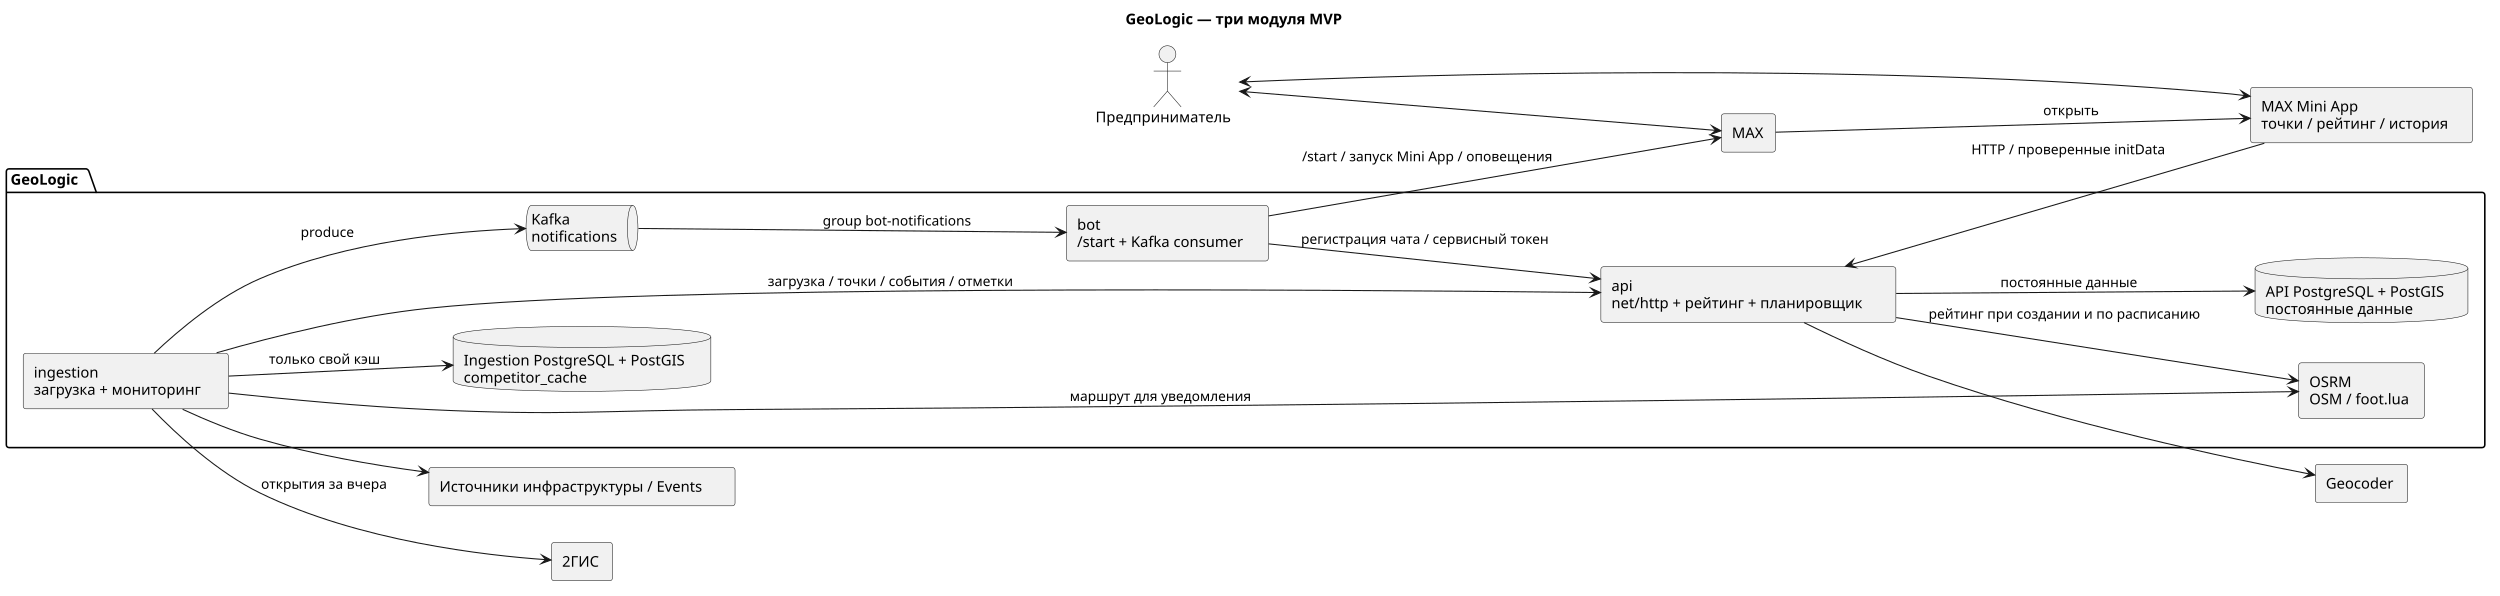
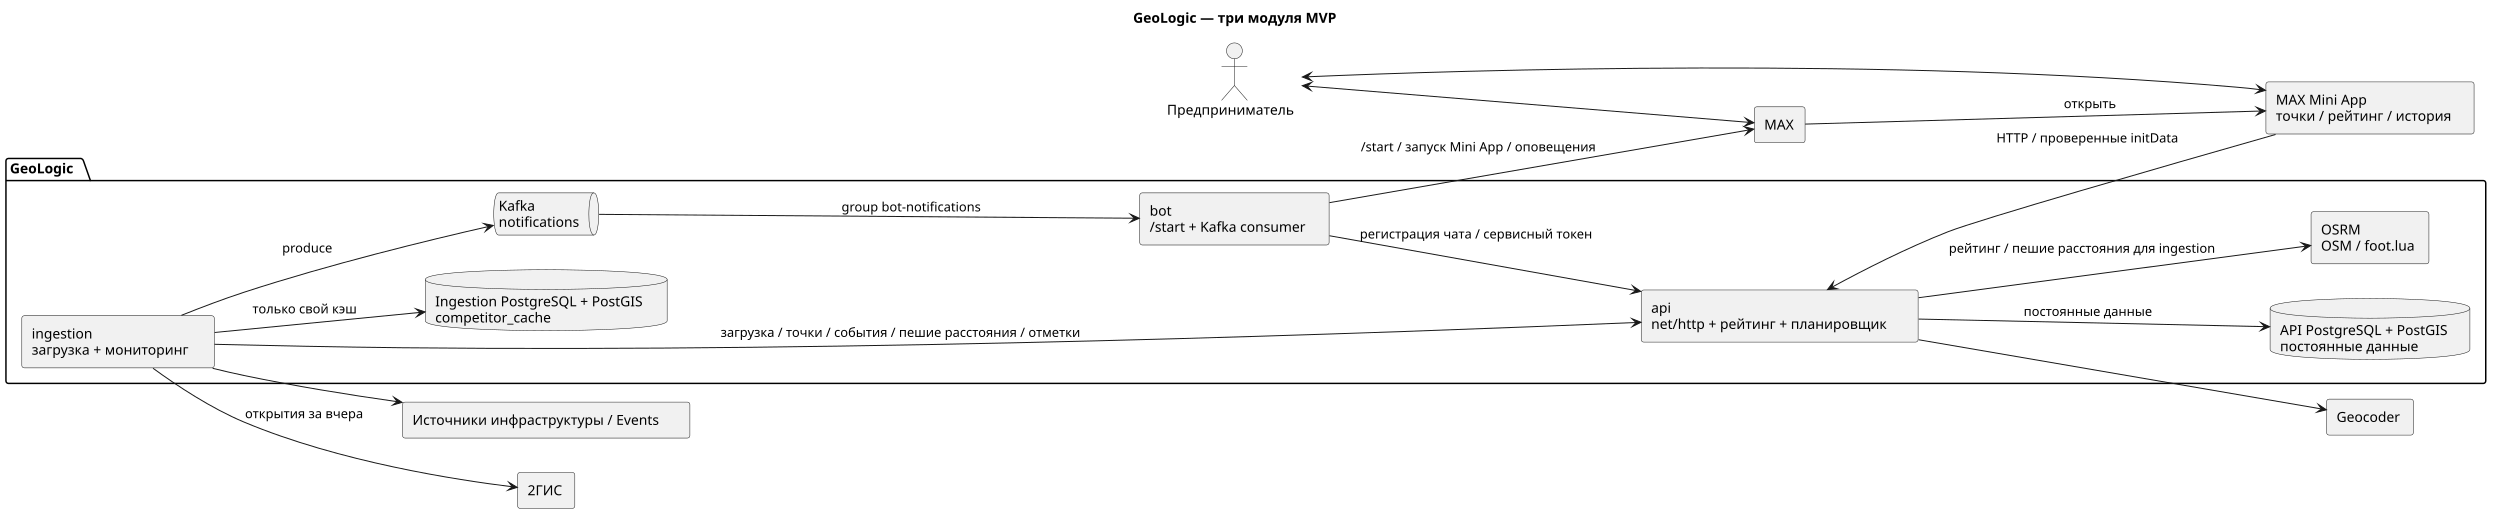
- <svg xmlns="http://www.w3.org/2000/svg" contentStyleType="text/css" data-diagram-type="DESCRIPTION" height="564px" preserveAspectRatio="none" style="width:2368px;height:564px;background:#FFFFFF;" version="1.1" viewBox="0 0 2368 564" width="2368px" zoomAndPan="magnify">
+ <svg xmlns="http://www.w3.org/2000/svg" contentStyleType="text/css" data-diagram-type="DESCRIPTION" height="527px" preserveAspectRatio="none" style="width:2523px;height:527px;background:#FFFFFF;" version="1.1" viewBox="0 0 2523 527" width="2523px" zoomAndPan="magnify">
  <defs />
  <g>
    <g class="title" data-source-line="1">
-       <text fill="#000000" font-family="sans-serif" font-size="14" font-weight="700" lengthAdjust="spacing" textLength="229.469" x="1066.071" y="22.995">GeoLogic — три модуля MVP</text>
+       <text fill="#000000" font-family="sans-serif" font-size="14" font-weight="700" lengthAdjust="spacing" textLength="229.469" x="1143.571" y="22.995">GeoLogic — три модуля MVP</text>
    </g>
    <g class="cluster" data-qualified-name="GeoLogic" data-source-line="8" id="ent0004">
-       <path d="M8.5,159.947 L81.763,159.947 A3.75,3.75 0 0 1 84.263,162.447 L91.263,182.244 L2351.11,182.244 A2.5,2.5 0 0 1 2353.61,184.744 L2353.61,421.447 A2.5,2.5 0 0 1 2351.11,423.947 L8.5,423.947 A2.5,2.5 0 0 1 6,421.447 L6,162.447 A2.5,2.5 0 0 1 8.5,159.947" fill="none" style="stroke:#000000;stroke-width:1.5;" />
+       <path d="M8.5,159.947 L81.763,159.947 A3.75,3.75 0 0 1 84.263,162.447 L91.263,182.244 L2506.11,182.244 A2.5,2.5 0 0 1 2508.61,184.744 L2508.61,384.447 A2.5,2.5 0 0 1 2506.11,386.947 L8.5,386.947 A2.5,2.5 0 0 1 6,384.447 L6,162.447 A2.5,2.5 0 0 1 8.5,159.947" fill="none" style="stroke:#000000;stroke-width:1.5;" />
      <line style="stroke:#000000;stroke-width:1.5;" x1="6" x2="91.263" y1="182.244" y2="182.244" />
      <text fill="#000000" font-family="sans-serif" font-size="14" font-weight="700" lengthAdjust="spacing" textLength="72.263" x="10" y="174.942">GeoLogic</text>
    </g>
    <g class="entity" data-qualified-name="GeoLogic.bot" data-source-line="9" id="ent0005">
-       <rect fill="#F1F1F1" height="52.594" rx="2.5" ry="2.5" style="stroke:#181818;stroke-width:0.5;" width="191.09" x="1010.24" y="194.647" />
-       <text fill="#000000" font-family="sans-serif" font-size="14" lengthAdjust="spacing" textLength="22.941" x="1020.24" y="217.642">bot</text>
-       <text fill="#000000" font-family="sans-serif" font-size="14" lengthAdjust="spacing" textLength="171.09" x="1020.24" y="233.939">/start + Kafka consumer</text>
+       <rect fill="#F1F1F1" height="52.594" rx="2.5" ry="2.5" style="stroke:#181818;stroke-width:0.5;" width="191.09" x="1150.24" y="194.647" />
+       <text fill="#000000" font-family="sans-serif" font-size="14" lengthAdjust="spacing" textLength="22.941" x="1160.24" y="217.642">bot</text>
+       <text fill="#000000" font-family="sans-serif" font-size="14" lengthAdjust="spacing" textLength="171.09" x="1160.24" y="233.939">/start + Kafka consumer</text>
    </g>
    <g class="entity" data-qualified-name="GeoLogic.api" data-source-line="10" id="ent0006">
-       <rect fill="#F1F1F1" height="52.594" rx="2.5" ry="2.5" style="stroke:#181818;stroke-width:0.5;" width="279.431" x="1516.33" y="252.647" />
-       <text fill="#000000" font-family="sans-serif" font-size="14" lengthAdjust="spacing" textLength="21.355" x="1526.33" y="275.642">api</text>
-       <text fill="#000000" font-family="sans-serif" font-size="14" lengthAdjust="spacing" textLength="259.431" x="1526.33" y="291.939">net/http + рейтинг + планировщик</text>
+       <rect fill="#F1F1F1" height="52.594" rx="2.5" ry="2.5" style="stroke:#181818;stroke-width:0.5;" width="279.431" x="1656.33" y="292.647" />
+       <text fill="#000000" font-family="sans-serif" font-size="14" lengthAdjust="spacing" textLength="21.355" x="1666.33" y="315.642">api</text>
+       <text fill="#000000" font-family="sans-serif" font-size="14" lengthAdjust="spacing" textLength="259.431" x="1666.33" y="331.939">net/http + рейтинг + планировщик</text>
    </g>
    <g class="entity" data-qualified-name="GeoLogic.worker" data-source-line="11" id="ent0007">
-       <rect fill="#F1F1F1" height="52.594" rx="2.5" ry="2.5" style="stroke:#181818;stroke-width:0.5;" width="194.255" x="22" y="334.647" />
-       <text fill="#000000" font-family="sans-serif" font-size="14" lengthAdjust="spacing" textLength="64.374" x="32" y="357.642">ingestion</text>
-       <text fill="#000000" font-family="sans-serif" font-size="14" lengthAdjust="spacing" textLength="174.255" x="32" y="373.939">загрузка + мониторинг</text>
+       <rect fill="#F1F1F1" height="52.594" rx="2.5" ry="2.5" style="stroke:#181818;stroke-width:0.5;" width="194.255" x="22" y="318.647" />
+       <text fill="#000000" font-family="sans-serif" font-size="14" lengthAdjust="spacing" textLength="64.374" x="32" y="341.642">ingestion</text>
+       <text fill="#000000" font-family="sans-serif" font-size="14" lengthAdjust="spacing" textLength="174.255" x="32" y="357.939">загрузка + мониторинг</text>
    </g>
    <g class="entity" data-qualified-name="GeoLogic.apidb" data-source-line="12" id="ent0008">
-       <path d="M2135.98,254.147 C2135.98,244.147 2236.799,244.147 2236.799,244.147 C2236.799,244.147 2337.618,244.147 2337.618,254.147 L2337.618,295.741 C2337.618,305.741 2236.799,305.741 2236.799,305.741 C2236.799,305.741 2135.98,305.741 2135.98,295.741 L2135.98,254.147" fill="#F1F1F1" style="stroke:#181818;stroke-width:0.5;" />
-       <path d="M2135.98,254.147 C2135.98,264.147 2236.799,264.147 2236.799,264.147 C2236.799,264.147 2337.618,264.147 2337.618,254.147" fill="none" style="stroke:#181818;stroke-width:0.5;" />
-       <text fill="#000000" font-family="sans-serif" font-size="14" lengthAdjust="spacing" textLength="181.638" x="2145.98" y="281.142">API PostgreSQL + PostGIS</text>
-       <text fill="#000000" font-family="sans-serif" font-size="14" lengthAdjust="spacing" textLength="149.215" x="2145.98" y="297.439">постоянные данные</text>
+       <path d="M2290.98,311.147 C2290.98,301.147 2391.799,301.147 2391.799,301.147 C2391.799,301.147 2492.618,301.147 2492.618,311.147 L2492.618,352.741 C2492.618,362.741 2391.799,362.741 2391.799,362.741 C2391.799,362.741 2290.98,362.741 2290.98,352.741 L2290.98,311.147" fill="#F1F1F1" style="stroke:#181818;stroke-width:0.5;" />
+       <path d="M2290.98,311.147 C2290.98,321.147 2391.799,321.147 2391.799,321.147 C2391.799,321.147 2492.618,321.147 2492.618,311.147" fill="none" style="stroke:#181818;stroke-width:0.5;" />
+       <text fill="#000000" font-family="sans-serif" font-size="14" lengthAdjust="spacing" textLength="181.638" x="2300.98" y="338.142">API PostgreSQL + PostGIS</text>
+       <text fill="#000000" font-family="sans-serif" font-size="14" lengthAdjust="spacing" textLength="149.215" x="2300.98" y="354.439">постоянные данные</text>
    </g>
    <g class="entity" data-qualified-name="GeoLogic.ingestiondb" data-source-line="13" id="ent0009">
-       <path d="M429.2,319.147 C429.2,309.147 551.251,309.147 551.251,309.147 C551.251,309.147 673.303,309.147 673.303,319.147 L673.303,360.741 C673.303,370.741 551.251,370.741 551.251,370.741 C551.251,370.741 429.2,370.741 429.2,360.741 L429.2,319.147" fill="#F1F1F1" style="stroke:#181818;stroke-width:0.5;" />
-       <path d="M429.2,319.147 C429.2,329.147 551.251,329.147 551.251,329.147 C551.251,329.147 673.303,329.147 673.303,319.147" fill="none" style="stroke:#181818;stroke-width:0.5;" />
-       <text fill="#000000" font-family="sans-serif" font-size="14" lengthAdjust="spacing" textLength="224.102" x="439.2" y="346.142">Ingestion PostgreSQL + PostGIS</text>
-       <text fill="#000000" font-family="sans-serif" font-size="14" lengthAdjust="spacing" textLength="125.05" x="439.2" y="362.439">competitor_cache</text>
+       <path d="M429.2,282.147 C429.2,272.147 551.251,272.147 551.251,272.147 C551.251,272.147 673.303,272.147 673.303,282.147 L673.303,323.741 C673.303,333.741 551.251,333.741 551.251,333.741 C551.251,333.741 429.2,333.741 429.2,323.741 L429.2,282.147" fill="#F1F1F1" style="stroke:#181818;stroke-width:0.5;" />
+       <path d="M429.2,282.147 C429.2,292.147 551.251,292.147 551.251,292.147 C551.251,292.147 673.303,292.147 673.303,282.147" fill="none" style="stroke:#181818;stroke-width:0.5;" />
+       <text fill="#000000" font-family="sans-serif" font-size="14" lengthAdjust="spacing" textLength="224.102" x="439.2" y="309.142">Ingestion PostgreSQL + PostGIS</text>
+       <text fill="#000000" font-family="sans-serif" font-size="14" lengthAdjust="spacing" textLength="125.05" x="439.2" y="325.439">competitor_cache</text>
    </g>
    <g class="entity" data-qualified-name="GeoLogic.kafka" data-source-line="14" id="ent0010">
      <path d="M503.24,194.647 L599.263,194.647 C604.263,194.647 604.263,215.944 604.263,215.944 C604.263,215.944 604.263,237.241 599.263,237.241 L503.24,237.241 C498.24,237.241 498.24,215.944 498.24,215.944 C498.24,215.944 498.24,194.647 503.24,194.647" fill="#F1F1F1" style="stroke:#181818;stroke-width:0.5;" />
      <path d="M599.263,194.647 C594.263,194.647 594.263,215.944 594.263,215.944 C594.263,237.241 599.263,237.241 599.263,237.241" fill="none" style="stroke:#181818;stroke-width:0.5;" />
      <text fill="#000000" font-family="sans-serif" font-size="14" lengthAdjust="spacing" textLength="39.375" x="503.24" y="212.642">Kafka</text>
      <text fill="#000000" font-family="sans-serif" font-size="14" lengthAdjust="spacing" textLength="86.023" x="503.24" y="228.939">notifications</text>
    </g>
    <g class="entity" data-qualified-name="GeoLogic.osrm" data-source-line="15" id="ent0011">
-       <rect fill="#F1F1F1" height="52.594" rx="2.5" ry="2.5" style="stroke:#181818;stroke-width:0.5;" width="118.943" x="2177.32" y="343.647" />
-       <text fill="#000000" font-family="sans-serif" font-size="14" lengthAdjust="spacing" textLength="41.713" x="2187.32" y="366.642">OSRM</text>
-       <text fill="#000000" font-family="sans-serif" font-size="14" lengthAdjust="spacing" textLength="98.943" x="2187.32" y="382.939">OSM / foot.lua</text>
+       <rect fill="#F1F1F1" height="52.594" rx="2.5" ry="2.5" style="stroke:#181818;stroke-width:0.5;" width="118.943" x="2332.32" y="213.647" />
+       <text fill="#000000" font-family="sans-serif" font-size="14" lengthAdjust="spacing" textLength="41.713" x="2342.32" y="236.642">OSRM</text>
+       <text fill="#000000" font-family="sans-serif" font-size="14" lengthAdjust="spacing" textLength="98.943" x="2342.32" y="252.939">OSM / foot.lua</text>
    </g>
    <g class="entity" data-qualified-name="user" data-source-line="5" id="ent0001">
-       <ellipse cx="1105.783" cy="51.297" fill="#F1F1F1" rx="8" ry="8" style="stroke:#181818;stroke-width:0.5;" />
-       <path d="M1105.783,59.297 L1105.783,86.297 M1092.783,67.297 L1118.783,67.297 M1105.783,86.297 L1092.783,101.297 M1105.783,86.297 L1118.783,101.297" fill="none" style="stroke:#181818;stroke-width:0.5;" />
-       <text fill="#000000" font-family="sans-serif" font-size="14" lengthAdjust="spacing" textLength="136.206" x="1037.68" y="115.792">Предприниматель</text>
+       <ellipse cx="1245.783" cy="51.297" fill="#F1F1F1" rx="8" ry="8" style="stroke:#181818;stroke-width:0.5;" />
+       <path d="M1245.783,59.297 L1245.783,86.297 M1232.783,67.297 L1258.783,67.297 M1245.783,86.297 L1232.783,101.297 M1245.783,86.297 L1258.783,101.297" fill="none" style="stroke:#181818;stroke-width:0.5;" />
+       <text fill="#000000" font-family="sans-serif" font-size="14" lengthAdjust="spacing" textLength="136.206" x="1177.68" y="115.792">Предприниматель</text>
    </g>
    <g class="entity" data-qualified-name="max" data-source-line="6" id="ent0002">
-       <rect fill="#F1F1F1" height="36.297" rx="2.5" ry="2.5" style="stroke:#181818;stroke-width:0.5;" width="51.247" x="1630.42" y="107.797" />
-       <text fill="#000000" font-family="sans-serif" font-size="14" lengthAdjust="spacing" textLength="31.247" x="1640.42" y="130.792">MAX</text>
+       <rect fill="#F1F1F1" height="36.297" rx="2.5" ry="2.5" style="stroke:#181818;stroke-width:0.5;" width="51.247" x="1770.42" y="107.797" />
+       <text fill="#000000" font-family="sans-serif" font-size="14" lengthAdjust="spacing" textLength="31.247" x="1780.42" y="130.792">MAX</text>
    </g>
    <g class="entity" data-qualified-name="miniapp" data-source-line="7" id="ent0003">
-       <rect fill="#F1F1F1" height="52.594" rx="2.5" ry="2.5" style="stroke:#181818;stroke-width:0.5;" width="210.066" x="2131.76" y="82.647" />
-       <text fill="#000000" font-family="sans-serif" font-size="14" lengthAdjust="spacing" textLength="96.23" x="2141.76" y="105.642">MAX Mini App</text>
-       <text fill="#000000" font-family="sans-serif" font-size="14" lengthAdjust="spacing" textLength="190.066" x="2141.76" y="121.939">точки / рейтинг / история</text>
+       <rect fill="#F1F1F1" height="52.594" rx="2.5" ry="2.5" style="stroke:#181818;stroke-width:0.5;" width="210.066" x="2286.76" y="82.647" />
+       <text fill="#000000" font-family="sans-serif" font-size="14" lengthAdjust="spacing" textLength="96.23" x="2296.76" y="105.642">MAX Mini App</text>
+       <text fill="#000000" font-family="sans-serif" font-size="14" lengthAdjust="spacing" textLength="190.066" x="2296.76" y="121.939">точки / рейтинг / история</text>
    </g>
    <g class="entity" data-qualified-name="geo" data-source-line="17" id="ent0012">
-       <rect fill="#F1F1F1" height="36.297" rx="2.5" ry="2.5" style="stroke:#181818;stroke-width:0.5;" width="87.546" x="2193.02" y="439.797" />
-       <text fill="#000000" font-family="sans-serif" font-size="14" lengthAdjust="spacing" textLength="67.546" x="2203.02" y="462.792">Geocoder</text>
+       <rect fill="#F1F1F1" height="36.297" rx="2.5" ry="2.5" style="stroke:#181818;stroke-width:0.5;" width="87.546" x="2348.02" y="402.797" />
+       <text fill="#000000" font-family="sans-serif" font-size="14" lengthAdjust="spacing" textLength="67.546" x="2358.02" y="425.792">Geocoder</text>
    </g>
    <g class="entity" data-qualified-name="sources" data-source-line="18" id="ent0013">
-       <rect fill="#F1F1F1" height="36.297" rx="2.5" ry="2.5" style="stroke:#181818;stroke-width:0.5;" width="289.985" x="406.25" y="442.797" />
-       <text fill="#000000" font-family="sans-serif" font-size="14" lengthAdjust="spacing" textLength="269.985" x="416.25" y="465.792">Источники инфраструктуры / Events</text>
+       <rect fill="#F1F1F1" height="36.297" rx="2.5" ry="2.5" style="stroke:#181818;stroke-width:0.5;" width="289.985" x="406.25" y="405.797" />
+       <text fill="#000000" font-family="sans-serif" font-size="14" lengthAdjust="spacing" textLength="269.985" x="416.25" y="428.792">Источники инфраструктуры / Events</text>
    </g>
    <g class="entity" data-qualified-name="gis" data-source-line="19" id="ent0014">
-       <rect fill="#F1F1F1" height="36.297" rx="2.5" ry="2.5" style="stroke:#181818;stroke-width:0.5;" width="57.693" x="522.4" y="513.797" />
-       <text fill="#000000" font-family="sans-serif" font-size="14" lengthAdjust="spacing" textLength="37.693" x="532.4" y="536.792">2ГИС</text>
+       <rect fill="#F1F1F1" height="36.297" rx="2.5" ry="2.5" style="stroke:#181818;stroke-width:0.5;" width="57.693" x="522.4" y="476.797" />
+       <text fill="#000000" font-family="sans-serif" font-size="14" lengthAdjust="spacing" textLength="37.693" x="532.4" y="499.792">2ГИС</text>
    </g>
    <g class="link" data-entity-1="ent0001" data-entity-2="ent0002" data-link-type="dependency" data-source-line="20" id="lnk15">
-       <path d="M1179.273,86.896 C1301.633,96.936 1544.857,116.908 1625.097,123.488" fill="none" id="user-max" style="stroke:#181818;stroke-width:1;" />
-       <polygon fill="#181818" points="1174.29,86.487,1182.933,91.21,1179.273,86.896,1183.587,83.236,1174.29,86.487" style="stroke:#181818;stroke-width:1;stroke-linejoin:miter;stroke-miterlimit:10;" />
-       <polygon fill="#181818" points="1630.08,123.897,1621.437,119.175,1625.097,123.488,1620.783,127.148,1630.08,123.897" style="stroke:#181818;stroke-width:1;stroke-linejoin:miter;stroke-miterlimit:10;" />
+       <path d="M1319.273,86.896 C1441.633,96.936 1684.857,116.908 1765.097,123.488" fill="none" id="user-max" style="stroke:#181818;stroke-width:1;" />
+       <polygon fill="#181818" points="1314.29,86.487,1322.933,91.21,1319.273,86.896,1323.587,83.236,1314.29,86.487" style="stroke:#181818;stroke-width:1;stroke-linejoin:miter;stroke-miterlimit:10;" />
+       <polygon fill="#181818" points="1770.08,123.897,1761.437,119.175,1765.097,123.488,1760.783,127.148,1770.08,123.897" style="stroke:#181818;stroke-width:1;stroke-linejoin:miter;stroke-miterlimit:10;" />
    </g>
    <g class="link" data-entity-1="ent0005" data-entity-2="ent0002" data-link-type="dependency" data-source-line="21" id="lnk16">
-       <path d="M1201.66,204.507 C1330.99,182.097 1550.203,144.111 1625.003,131.15" fill="none" id="bot-to-max" style="stroke:#181818;stroke-width:1;" />
-       <polygon fill="#181818" points="1629.93,130.297,1620.379,127.892,1625.003,131.15,1621.745,135.775,1629.93,130.297" style="stroke:#181818;stroke-width:1;stroke-linejoin:miter;stroke-miterlimit:10;" />
-       <text fill="#000000" font-family="sans-serif" font-size="13" lengthAdjust="spacing" textLength="251.437" x="1233.33" y="152.744">/start / запуск Mini App / оповещения</text>
+       <path d="M1341.66,204.507 C1470.99,182.097 1690.203,144.111 1765.003,131.15" fill="none" id="bot-to-max" style="stroke:#181818;stroke-width:1;" />
+       <polygon fill="#181818" points="1769.93,130.297,1760.379,127.892,1765.003,131.15,1761.745,135.775,1769.93,130.297" style="stroke:#181818;stroke-width:1;stroke-linejoin:miter;stroke-miterlimit:10;" />
+       <text fill="#000000" font-family="sans-serif" font-size="13" lengthAdjust="spacing" textLength="251.437" x="1373.33" y="152.744">/start / запуск Mini App / оповещения</text>
    </g>
    <g class="link" data-entity-1="ent0001" data-entity-2="ent0003" data-link-type="dependency" data-source-line="22" id="lnk17">
-       <path d="M1179.215,77.523 C1340.085,70.653 1753.91,57.737 2101.76,87.947 C2111.38,88.787 2116.4,89.255 2126.37,90.525" fill="none" id="user-miniapp" style="stroke:#181818;stroke-width:1;" />
-       <polygon fill="#181818" points="1174.22,77.737,1183.382,81.349,1179.215,77.523,1183.041,73.356,1174.22,77.737" style="stroke:#181818;stroke-width:1;stroke-linejoin:miter;stroke-miterlimit:10;" />
-       <polygon fill="#181818" points="2131.33,91.157,2122.908,86.052,2126.37,90.525,2121.897,93.988,2131.33,91.157" style="stroke:#181818;stroke-width:1;stroke-linejoin:miter;stroke-miterlimit:10;" />
+       <path d="M1319.325,77.503 C1481.955,70.543 1903.01,57.297 2256.76,87.947 C2266.38,88.787 2271.4,89.255 2281.37,90.525" fill="none" id="user-miniapp" style="stroke:#181818;stroke-width:1;" />
+       <polygon fill="#181818" points="1314.33,77.717,1323.493,81.328,1319.325,77.503,1323.151,73.336,1314.33,77.717" style="stroke:#181818;stroke-width:1;stroke-linejoin:miter;stroke-miterlimit:10;" />
+       <polygon fill="#181818" points="2286.33,91.157,2277.908,86.052,2281.37,90.525,2276.897,93.988,2286.33,91.157" style="stroke:#181818;stroke-width:1;stroke-linejoin:miter;stroke-miterlimit:10;" />
    </g>
    <g class="link" data-entity-1="ent0002" data-entity-2="ent0003" data-link-type="dependency" data-source-line="23" id="lnk18">
-       <path d="M1681.91,125.217 C1758.4,122.967 1988.302,116.213 2126.412,112.163" fill="none" id="max-to-miniapp" style="stroke:#181818;stroke-width:1;" />
-       <polygon fill="#181818" points="2131.41,112.017,2122.297,108.282,2126.412,112.163,2122.531,116.279,2131.41,112.017" style="stroke:#181818;stroke-width:1;stroke-linejoin:miter;stroke-miterlimit:10;" />
-       <text fill="#000000" font-family="sans-serif" font-size="13" lengthAdjust="spacing" textLength="57.129" x="1935.26" y="109.124">открыть</text>
+       <path d="M1821.8,125.237 C1899.94,123.007 2139.502,116.14 2281.282,112.08" fill="none" id="max-to-miniapp" style="stroke:#181818;stroke-width:1;" />
+       <polygon fill="#181818" points="2286.28,111.937,2277.169,108.196,2281.282,112.08,2277.398,116.193,2286.28,111.937" style="stroke:#181818;stroke-width:1;stroke-linejoin:miter;stroke-miterlimit:10;" />
+       <text fill="#000000" font-family="sans-serif" font-size="13" lengthAdjust="spacing" textLength="57.129" x="2082.76" y="109.124">открыть</text>
    </g>
    <g class="link" data-entity-1="ent0003" data-entity-2="ent0006" data-link-type="dependency" data-source-line="24" id="lnk19">
-       <path d="M2144.78,135.687 C2036.42,167.517 1861.297,218.948 1752.907,250.788" fill="none" id="miniapp-to-api" style="stroke:#181818;stroke-width:1;" />
-       <polygon fill="#181818" points="1748.11,252.197,1757.872,253.498,1752.907,250.788,1755.618,245.822,1748.11,252.197" style="stroke:#181818;stroke-width:1;stroke-linejoin:miter;stroke-miterlimit:10;" />
-       <text fill="#000000" font-family="sans-serif" font-size="13" lengthAdjust="spacing" textLength="193.75" x="1867.26" y="146.094">HTTP / проверенные initData</text>
+       <path d="M2296.49,135.707 C2180.99,168.627 1996.79,221.687 1965.76,233.947 C1923.51,250.647 1881.994,271.77 1848.744,289.83" fill="none" id="miniapp-to-api" style="stroke:#181818;stroke-width:1;" />
+       <polygon fill="#181818" points="1844.35,292.217,1854.168,291.436,1848.744,289.83,1850.35,284.406,1844.35,292.217" style="stroke:#181818;stroke-width:1;stroke-linejoin:miter;stroke-miterlimit:10;" />
+       <text fill="#000000" font-family="sans-serif" font-size="13" lengthAdjust="spacing" textLength="193.75" x="2014.76" y="143.804">HTTP / проверенные initData</text>
    </g>
    <g class="link" data-entity-1="ent0005" data-entity-2="ent0006" data-link-type="dependency" data-source-line="25" id="lnk20">
-       <path d="M1201.66,230.987 C1288.32,240.157 1412.558,253.301 1510.898,263.701" fill="none" id="bot-to-api" style="stroke:#181818;stroke-width:1;" />
-       <polygon fill="#181818" points="1515.87,264.227,1507.341,259.303,1510.898,263.701,1506.499,267.258,1515.87,264.227" style="stroke:#181818;stroke-width:1;stroke-linejoin:miter;stroke-miterlimit:10;" />
-       <text fill="#000000" font-family="sans-serif" font-size="13" lengthAdjust="spacing" textLength="253.424" x="1232.33" y="231.034">регистрация чата / сервисный токен</text>
+       <path d="M1341.66,237.907 C1428.32,253.397 1552.608,275.617 1650.948,293.197" fill="none" id="bot-to-api" style="stroke:#181818;stroke-width:1;" />
+       <polygon fill="#181818" points="1655.87,294.077,1647.714,288.555,1650.948,293.197,1646.306,296.431,1655.87,294.077" style="stroke:#181818;stroke-width:1;stroke-linejoin:miter;stroke-miterlimit:10;" />
+       <text fill="#000000" font-family="sans-serif" font-size="13" lengthAdjust="spacing" textLength="253.424" x="1372.33" y="240.694">регистрация чата / сервисный токен</text>
    </g>
    <g class="link" data-entity-1="ent0007" data-entity-2="ent0006" data-link-type="dependency" data-source-line="26" id="lnk21">
-       <path d="M205.17,334.157 C261.55,317.967 337.52,299.117 406.25,291.947 C617.52,269.917 1231.94,273.941 1510.97,277.061" fill="none" id="worker-to-api" style="stroke:#181818;stroke-width:1;" />
-       <polygon fill="#181818" points="1515.97,277.117,1507.015,273.017,1510.97,277.061,1506.926,281.016,1515.97,277.117" style="stroke:#181818;stroke-width:1;stroke-linejoin:miter;stroke-miterlimit:10;" />
-       <text fill="#000000" font-family="sans-serif" font-size="13" lengthAdjust="spacing" textLength="252.256" x="727.24" y="270.944">загрузка / точки / события / отметки</text>
+       <path d="M216.47,347.467 C271.97,348.797 343.03,350.287 406.25,350.947 C863.86,355.747 1401.094,336.059 1651.104,325.449" fill="none" id="worker-to-api" style="stroke:#181818;stroke-width:1;" />
+       <polygon fill="#181818" points="1656.1,325.237,1646.938,321.622,1651.104,325.449,1647.278,329.615,1656.1,325.237" style="stroke:#181818;stroke-width:1;stroke-linejoin:miter;stroke-miterlimit:10;" />
+       <text fill="#000000" font-family="sans-serif" font-size="13" lengthAdjust="spacing" textLength="392.501" x="727.24" y="340.004">загрузка / точки / события / пешие расстояния / отметки</text>
    </g>
    <g class="link" data-entity-1="ent0006" data-entity-2="ent0008" data-link-type="dependency" data-source-line="27" id="lnk22">
-       <path d="M1796.04,277.987 C1900.72,277.267 2036.76,276.322 2130.58,275.671" fill="none" id="api-to-apidb" style="stroke:#181818;stroke-width:1;" />
-       <polygon fill="#181818" points="2135.58,275.637,2126.552,271.699,2130.58,275.671,2126.608,279.699,2135.58,275.637" style="stroke:#181818;stroke-width:1;stroke-linejoin:miter;stroke-miterlimit:10;" />
-       <text fill="#000000" font-family="sans-serif" font-size="13" lengthAdjust="spacing" textLength="138.557" x="1894.76" y="271.984">постоянные данные</text>
+       <path d="M1936.25,321.997 C2044.91,324.377 2188.261,327.517 2285.501,329.647" fill="none" id="api-to-apidb" style="stroke:#181818;stroke-width:1;" />
+       <polygon fill="#181818" points="2290.5,329.757,2281.59,325.561,2285.501,329.647,2281.415,333.559,2290.5,329.757" style="stroke:#181818;stroke-width:1;stroke-linejoin:miter;stroke-miterlimit:10;" />
+       <text fill="#000000" font-family="sans-serif" font-size="13" lengthAdjust="spacing" textLength="138.557" x="2042.26" y="318.854">постоянные данные</text>
    </g>
    <g class="link" data-entity-1="ent0006" data-entity-2="ent0012" data-link-type="dependency" data-source-line="28" id="lnk23">
-       <path d="M1708.84,305.597 C1741.7,321.747 1785.48,341.887 1825.76,355.947 C1956.3,401.537 2112.001,434.347 2187.621,448.977" fill="none" id="api-to-geo" style="stroke:#181818;stroke-width:1;" />
-       <polygon fill="#181818" points="2192.53,449.927,2184.454,444.29,2187.621,448.977,2182.934,452.144,2192.53,449.927" style="stroke:#181818;stroke-width:1;stroke-linejoin:miter;stroke-miterlimit:10;" />
+       <path d="M1936.25,342.867 C2069.59,365.767 2257.772,398.101 2342.852,412.711" fill="none" id="api-to-geo" style="stroke:#181818;stroke-width:1;" />
+       <polygon fill="#181818" points="2347.78,413.557,2339.587,408.091,2342.852,412.711,2338.233,415.976,2347.78,413.557" style="stroke:#181818;stroke-width:1;stroke-linejoin:miter;stroke-miterlimit:10;" />
    </g>
    <g class="link" data-entity-1="ent0006" data-entity-2="ent0011" data-link-type="dependency" data-source-line="29" id="lnk24">
-       <path d="M1796.04,300.807 C1917.61,319.917 2083.271,345.97 2172.011,359.92" fill="none" id="api-to-osrm" style="stroke:#181818;stroke-width:1;" />
-       <polygon fill="#181818" points="2176.95,360.697,2168.68,355.348,2172.011,359.92,2167.438,363.251,2176.95,360.697" style="stroke:#181818;stroke-width:1;stroke-linejoin:miter;stroke-miterlimit:10;" />
-       <text fill="#000000" font-family="sans-serif" font-size="13" lengthAdjust="spacing" textLength="274.498" x="1826.76" y="301.904">рейтинг при создании и по расписанию</text>
+       <path d="M1936.25,300.427 C2061.88,283.717 2235.604,260.596 2327.014,248.436" fill="none" id="api-to-osrm" style="stroke:#181818;stroke-width:1;" />
+       <polygon fill="#181818" points="2331.97,247.777,2322.521,244.999,2327.014,248.436,2323.576,252.929,2331.97,247.777" style="stroke:#181818;stroke-width:1;stroke-linejoin:miter;stroke-miterlimit:10;" />
+       <text fill="#000000" font-family="sans-serif" font-size="13" lengthAdjust="spacing" textLength="289.453" x="1966.76" y="255.104">рейтинг / пешие расстояния для ingestion</text>
    </g>
    <g class="link" data-entity-1="ent0007" data-entity-2="ent0009" data-link-type="dependency" data-source-line="30" id="lnk25">
-       <path d="M216.65,356.237 C279.44,353.167 356.836,349.391 424.026,346.111" fill="none" id="worker-to-ingestiondb" style="stroke:#181818;stroke-width:1;" />
-       <polygon fill="#181818" points="429.02,345.867,419.836,342.31,424.026,346.111,420.226,350.301,429.02,345.867" style="stroke:#181818;stroke-width:1;stroke-linejoin:miter;stroke-miterlimit:10;" />
-       <text fill="#000000" font-family="sans-serif" font-size="13" lengthAdjust="spacing" textLength="113.661" x="254.75" y="344.634">только свой кэш</text>
+       <path d="M216.65,335.527 C279.44,329.387 356.854,321.833 424.044,315.273" fill="none" id="worker-to-ingestiondb" style="stroke:#181818;stroke-width:1;" />
+       <polygon fill="#181818" points="429.02,314.787,419.674,311.68,424.044,315.273,420.451,319.642,429.02,314.787" style="stroke:#181818;stroke-width:1;stroke-linejoin:miter;stroke-miterlimit:10;" />
+       <text fill="#000000" font-family="sans-serif" font-size="13" lengthAdjust="spacing" textLength="113.661" x="254.75" y="316.254">только свой кэш</text>
    </g>
    <g class="link" data-entity-1="ent0007" data-entity-2="ent0013" data-link-type="dependency" data-source-line="31" id="lnk26">
-       <path d="M172.98,387.717 C195.13,397.947 221.45,408.837 246.25,415.947 C297.41,430.607 349.904,440.014 400.964,446.844" fill="none" id="worker-to-sources" style="stroke:#181818;stroke-width:1;" />
-       <polygon fill="#181818" points="405.92,447.507,397.53,442.349,400.964,446.844,396.469,450.278,405.92,447.507" style="stroke:#181818;stroke-width:1;stroke-linejoin:miter;stroke-miterlimit:10;" />
+       <path d="M214.54,371.677 C225.2,374.307 235.93,376.797 246.25,378.947 C297.97,389.707 350.19,398.174 400.88,405.374" fill="none" id="worker-to-sources" style="stroke:#181818;stroke-width:1;" />
+       <polygon fill="#181818" points="405.83,406.077,397.482,400.851,400.88,405.374,396.357,408.772,405.83,406.077" style="stroke:#181818;stroke-width:1;stroke-linejoin:miter;stroke-miterlimit:10;" />
    </g>
    <g class="link" data-entity-1="ent0007" data-entity-2="ent0014" data-link-type="dependency" data-source-line="32" id="lnk27">
-       <path d="M144.03,387.397 C167.61,411.827 205.91,447.227 246.25,466.947 C340.31,512.937 461.402,526.208 516.952,530.098" fill="none" id="worker-to-gis" style="stroke:#181818;stroke-width:1;" />
-       <polygon fill="#181818" points="521.94,530.447,513.241,525.828,516.952,530.098,512.683,533.808,521.94,530.447" style="stroke:#181818;stroke-width:1;stroke-linejoin:miter;stroke-miterlimit:10;" />
-       <text fill="#000000" font-family="sans-serif" font-size="13" lengthAdjust="spacing" textLength="128.439" x="247.25" y="463.014">открытия за вчера</text>
+       <path d="M154.44,371.667 C178.83,389.447 213.02,412.007 246.25,425.947 C342.83,466.447 462.127,484.541 517.047,491.25" fill="none" id="worker-to-gis" style="stroke:#181818;stroke-width:1;" />
+       <polygon fill="#181818" points="522.01,491.857,513.562,486.795,517.047,491.25,512.591,494.736,522.01,491.857" style="stroke:#181818;stroke-width:1;stroke-linejoin:miter;stroke-miterlimit:10;" />
+       <text fill="#000000" font-family="sans-serif" font-size="13" lengthAdjust="spacing" textLength="128.439" x="247.25" y="422.014">открытия за вчера</text>
    </g>
-     <g class="link" data-entity-1="ent0007" data-entity-2="ent0011" data-link-type="dependency" data-source-line="33" id="lnk28">
-       <path d="M216.65,372.337 C272.04,378.297 342.96,384.967 406.25,387.947 C534.99,394.007 567.36,388.697 696.24,387.947 C1273.6,384.577 1967.701,374.155 2172.071,370.965" fill="none" id="worker-to-osrm" style="stroke:#181818;stroke-width:1;" />
-       <polygon fill="#181818" points="2177.07,370.887,2168.009,367.028,2172.071,370.965,2168.133,375.027,2177.07,370.887" style="stroke:#181818;stroke-width:1;stroke-linejoin:miter;stroke-miterlimit:10;" />
-       <text fill="#000000" font-family="sans-serif" font-size="13" lengthAdjust="spacing" textLength="185.999" x="1013.29" y="379.844">маршрут для уведомления</text>
+     <g class="link" data-entity-1="ent0007" data-entity-2="ent0010" data-link-type="dependency" data-source-line="33" id="lnk28">
+       <path d="M183.09,318.227 C203.09,310.217 225.43,301.757 246.25,294.947 C333.2,266.537 431.855,242.549 492.905,228.619" fill="none" id="worker-to-kafka" style="stroke:#181818;stroke-width:1;" />
+       <polygon fill="#181818" points="497.78,227.507,488.116,225.609,492.905,228.619,489.895,233.409,497.78,227.507" style="stroke:#181818;stroke-width:1;stroke-linejoin:miter;stroke-miterlimit:10;" />
+       <text fill="#000000" font-family="sans-serif" font-size="13" lengthAdjust="spacing" textLength="53.187" x="284.75" y="254.834">produce</text>
    </g>
-     <g class="link" data-entity-1="ent0007" data-entity-2="ent0010" data-link-type="dependency" data-source-line="34" id="lnk29">
-       <path d="M146.09,334.587 C169.96,312.027 207.43,280.647 246.25,263.947 C329.33,228.227 430.433,218.942 492.803,216.632" fill="none" id="worker-to-kafka" style="stroke:#181818;stroke-width:1;" />
-       <polygon fill="#181818" points="497.8,216.447,488.658,212.783,492.803,216.632,488.954,220.777,497.8,216.447" style="stroke:#181818;stroke-width:1;stroke-linejoin:miter;stroke-miterlimit:10;" />
-       <text fill="#000000" font-family="sans-serif" font-size="13" lengthAdjust="spacing" textLength="53.187" x="284.75" y="224.434">produce</text>
-     </g>
-     <g class="link" data-entity-1="ent0010" data-entity-2="ent0005" data-link-type="dependency" data-source-line="35" id="lnk30">
-       <path d="M604.73,216.427 C697.73,217.267 887.68,218.982 1004.81,220.042" fill="none" id="kafka-to-bot" style="stroke:#181818;stroke-width:1;" />
-       <polygon fill="#181818" points="1009.81,220.087,1000.847,216.006,1004.81,220.042,1000.774,224.005,1009.81,220.087" style="stroke:#181818;stroke-width:1;stroke-linejoin:miter;stroke-miterlimit:10;" />
-       <text fill="#000000" font-family="sans-serif" font-size="13" lengthAdjust="spacing" textLength="148.046" x="779.24" y="213.634">group bot-notifications</text>
+     <g class="link" data-entity-1="ent0010" data-entity-2="ent0005" data-link-type="dependency" data-source-line="34" id="lnk29">
+       <path d="M604.58,216.327 C720.78,217.167 996.68,219.161 1144.77,220.231" fill="none" id="kafka-to-bot" style="stroke:#181818;stroke-width:1;" />
+       <polygon fill="#181818" points="1149.77,220.267,1140.799,216.202,1144.77,220.231,1140.741,224.202,1149.77,220.267" style="stroke:#181818;stroke-width:1;stroke-linejoin:miter;stroke-miterlimit:10;" />
+       <text fill="#000000" font-family="sans-serif" font-size="13" lengthAdjust="spacing" textLength="148.046" x="849.24" y="213.354">group bot-notifications</text>
    </g>
  </g>
</svg>
